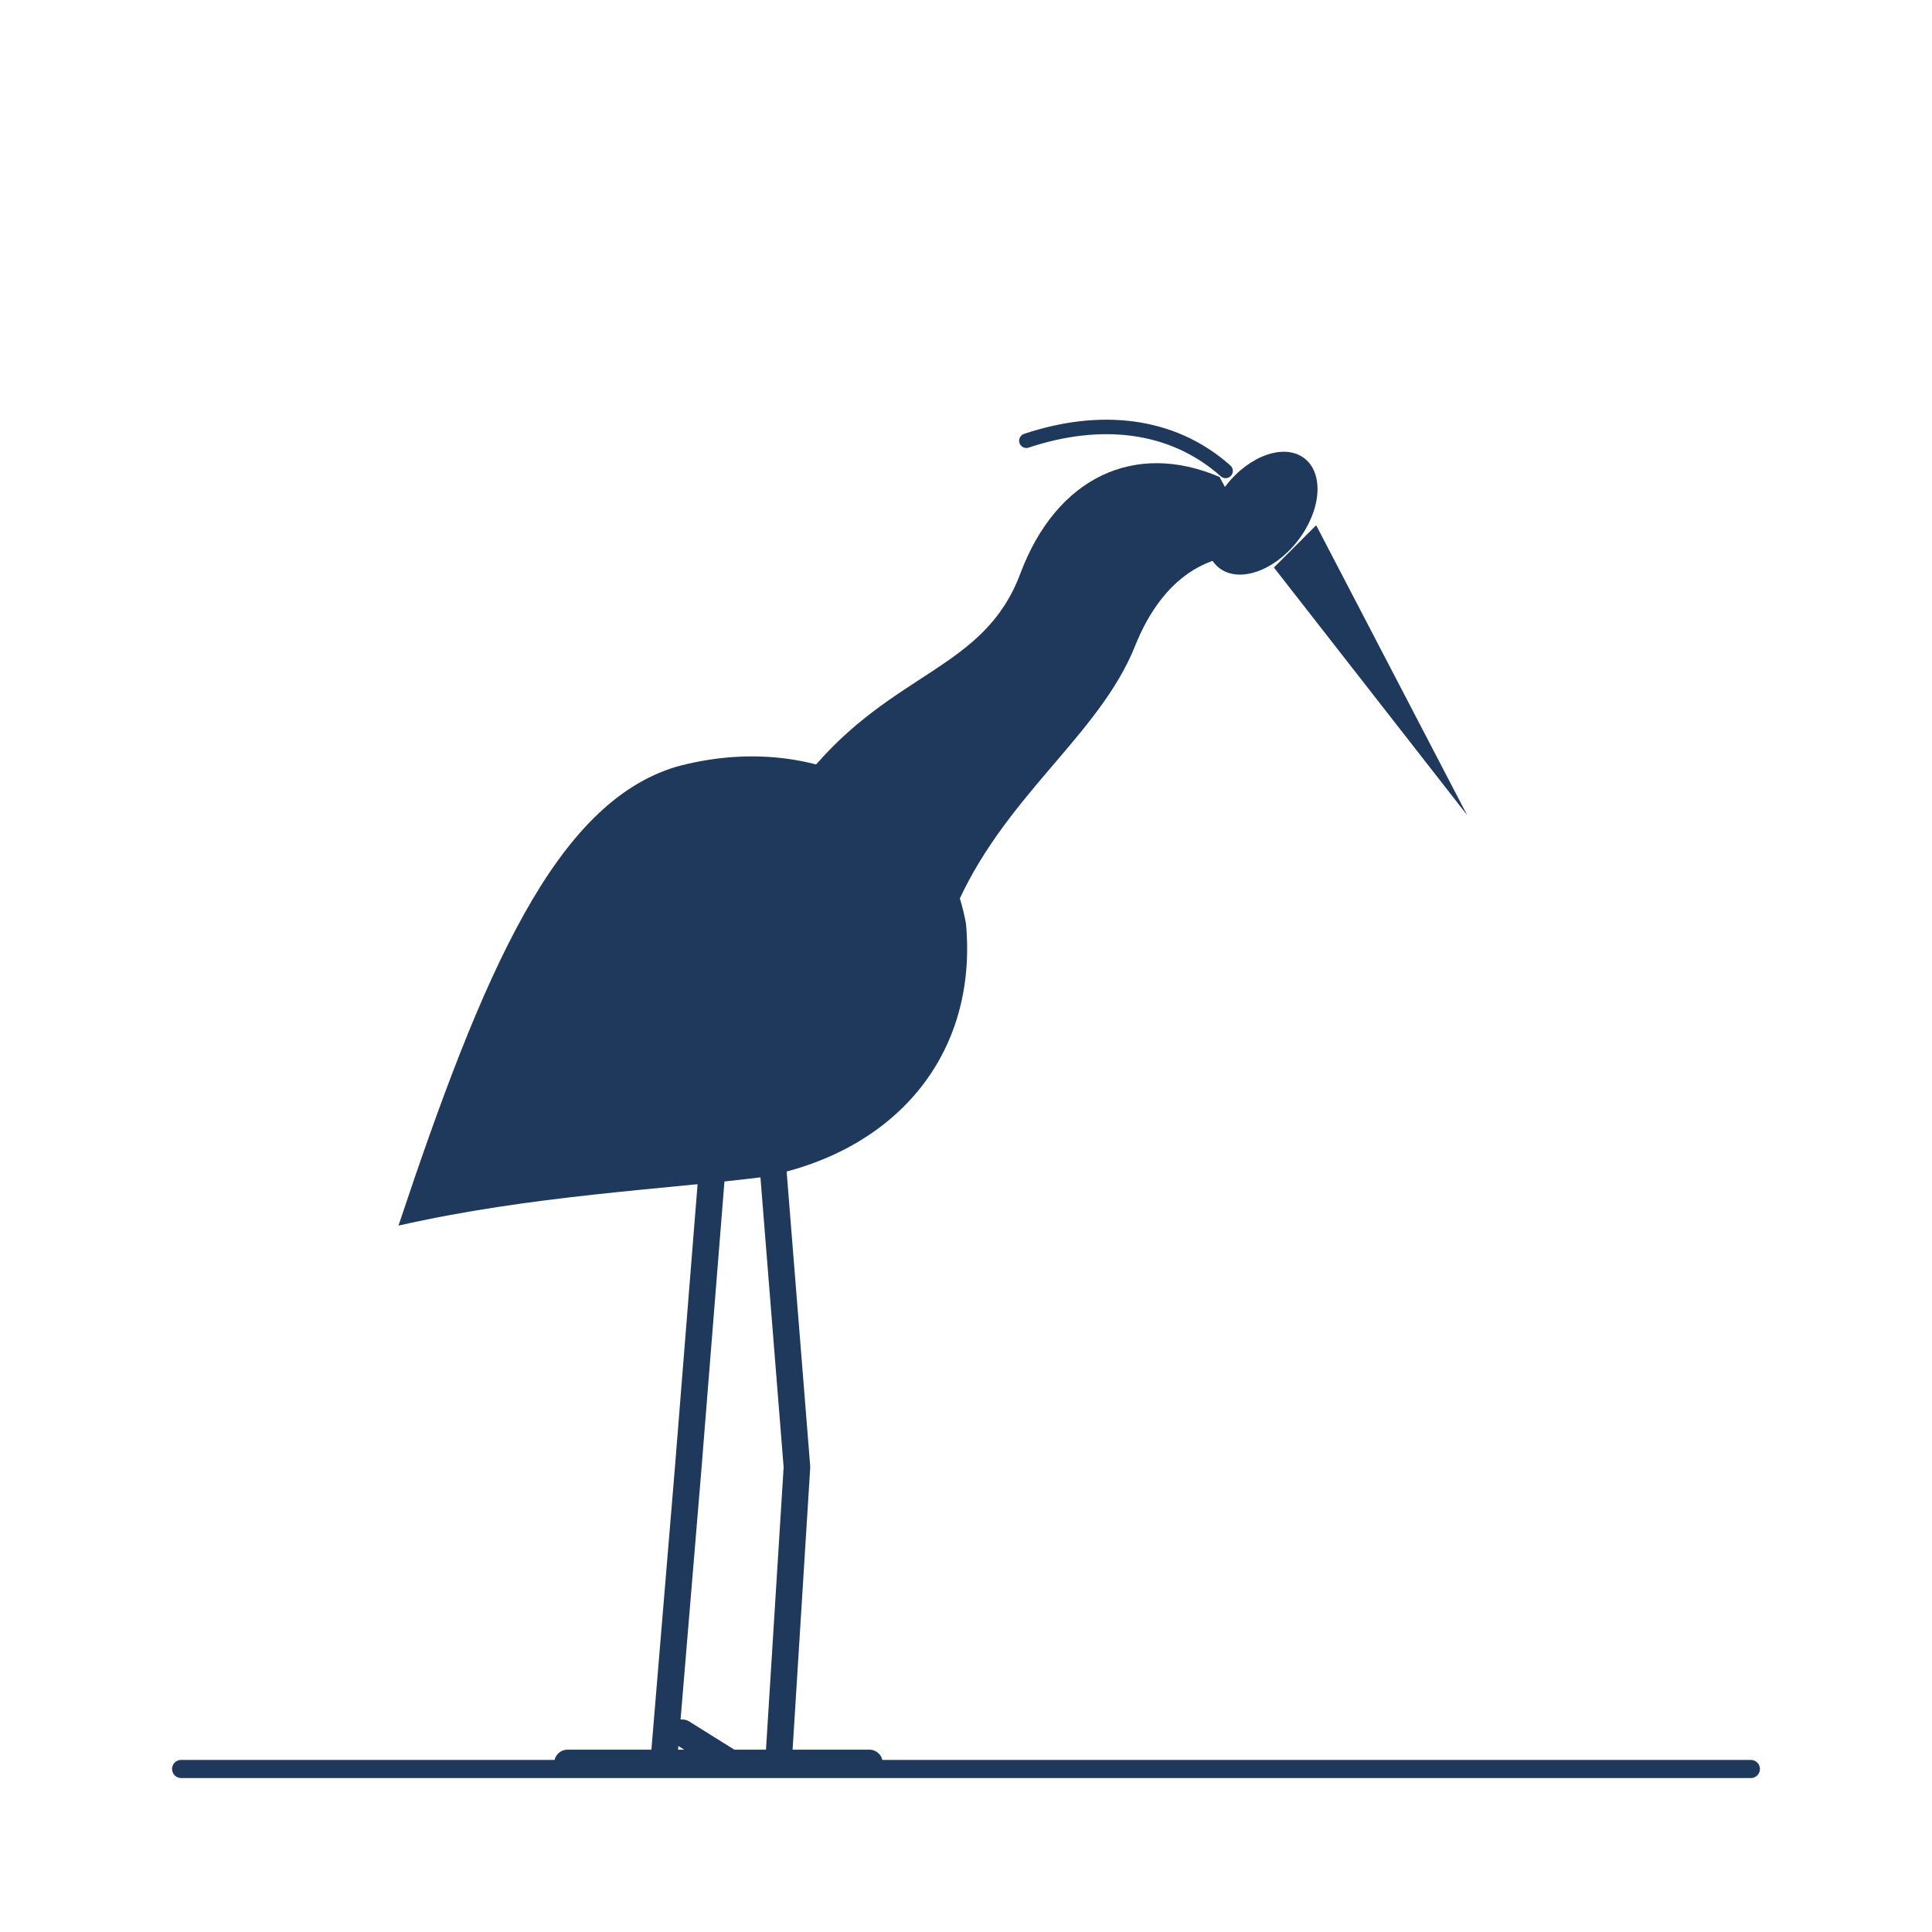
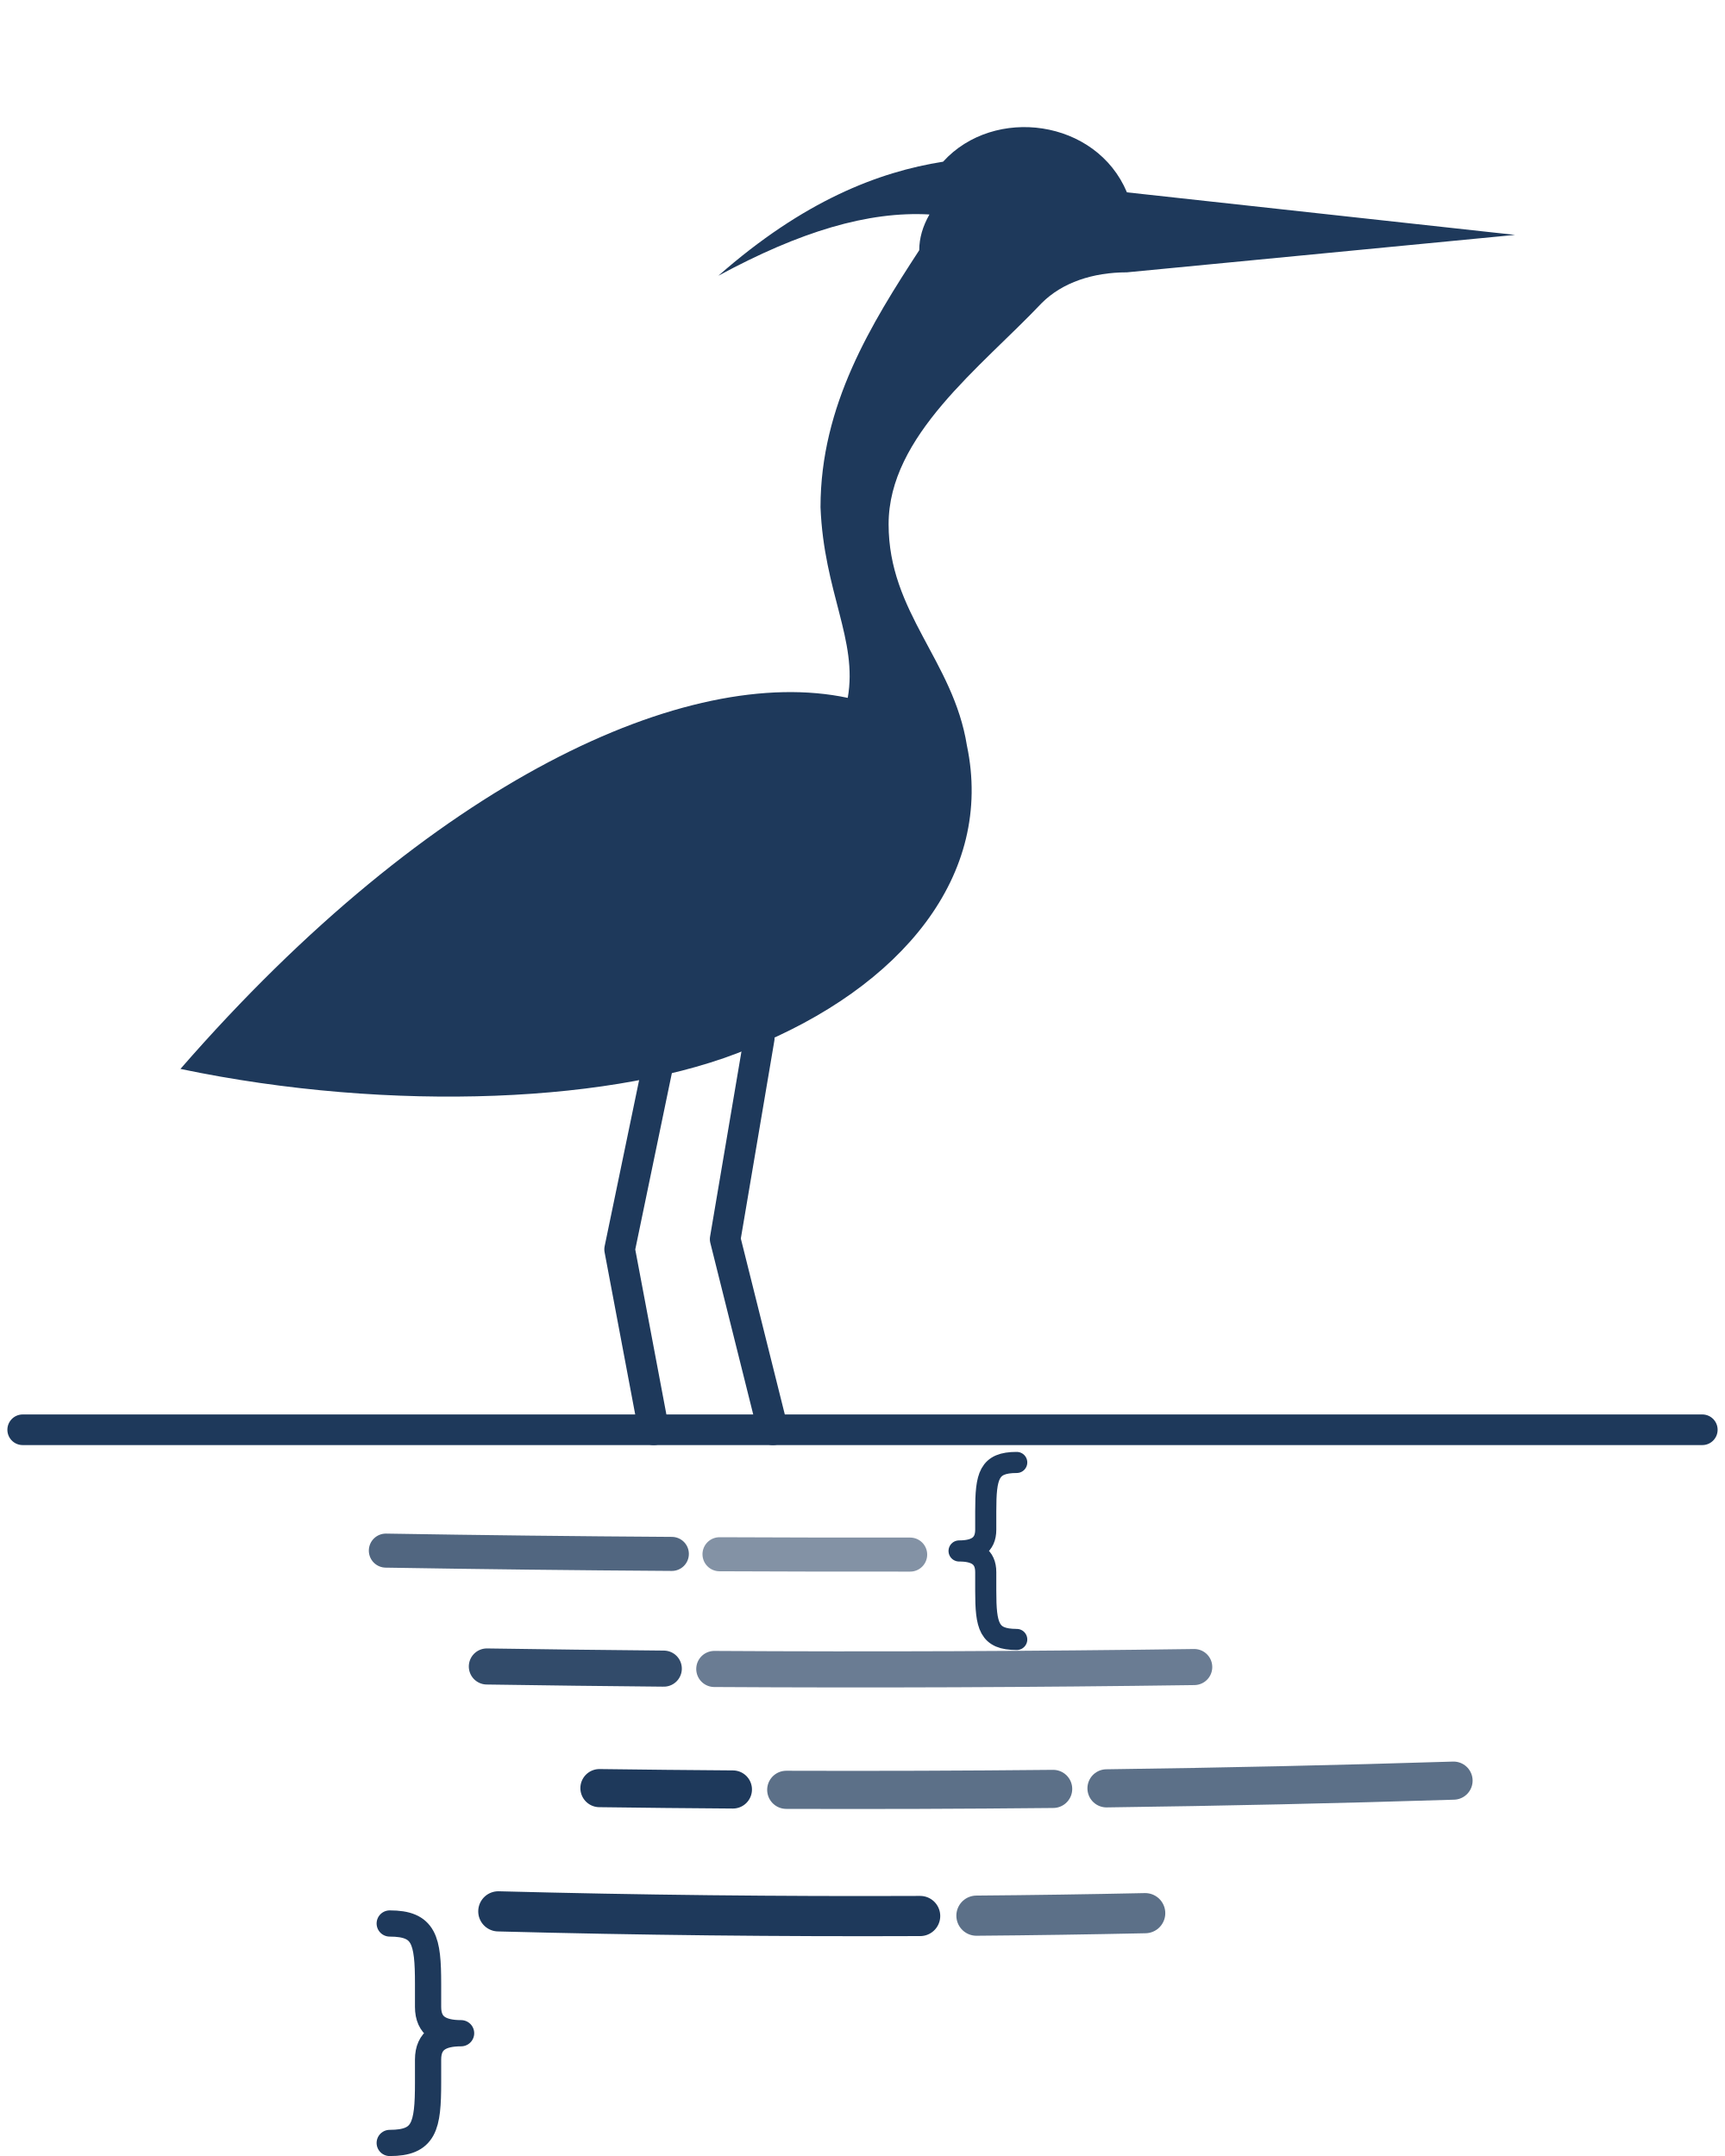
- <svg xmlns="http://www.w3.org/2000/svg" width="128" height="128" viewBox="0 0 128 128" role="img" aria-label="Heron">
-   <g transform="translate(104 6) scale(-0.4 0.4)">
-     <g fill="#1E395B">
-       <path d="M100 138 C104 116 126 106 148 112 C168 118 180 146 194 188 C172 183 150 182 134 180 C112 176 98 160 100 138 Z" />
-       <path d="M126 113 C112 96 97 96 91 80 C85 64 72 58 58 64 L51 77 C61 76 68 82 72 92 C78 107 94 117 102 136 Z" />
-       <ellipse cx="51" cy="70" rx="11.5" ry="7.5" transform="rotate(52 51 70)" />
-       <path d="M42 72 L49 79 L17 120 Z" />
-     </g>
-     <g fill="none" stroke="#1E395B" stroke-linecap="round" stroke-linejoin="round">
-       <path d="M57 63 C66 55 78 54 90 58" stroke-width="2.4" />
-       <path d="M132 178 L128 228 L131 276 M142 178 L146 228 L150 276 M116 277 H139 M139 277 L147 272 M140 277 H166" stroke-width="4.4" />
-     </g>
+ <svg xmlns="http://www.w3.org/2000/svg" viewBox="52 44 152 190" width="152" height="190" role="img" aria-label="Heron">
+   <g transform="translate(40.0 29.6) scale(1.5)">
+     <path d="M97 23.4 L74.2 20.9 C72.4 16.6 66.4 15.8 63.4 19.1 C59.6 19.7 55.2 21.4 50.2 25.8 C55 23.2 59 22 62.6 22.2 C62.2 22.9 62 23.6 62 24.3 C59.2 28.6 56.2 33.4 56.2 39.4 C56.4 44.4 58.4 47.2 57.8 50.6 C48.4 48.6 33.4 55.4 18.6 72.4 C31 75 44.4 74.4 52 71.2 C61 67.6 66.4 61 64.8 53.4 C64 48.4 60.2 45.6 60.2 40.4 C60.2 35.2 65.6 31.2 69.2 27.4 C70.4 26.2 72.2 25.6 74.2 25.6 Z" fill="#1E395B" />
+     <path d="M46.6 72.4 L44.4 83 L46.4 93.6 M52.6 70.6 L50.6 82.4 L53.4 93.6" fill="none" stroke="#1E395B" stroke-width="1.80" stroke-linecap="round" stroke-linejoin="round" />
  </g>
-   <path d="M12 117.2 H116" stroke="#1E395B" stroke-width="1.2" stroke-linecap="round" />
+   <path d="M54.0 170.0 H202.0" stroke="#1E395B" stroke-width="2.7" stroke-linecap="round" fill="none" />
+   <path d="M86.00 180.65 Q98.60 180.86 111.20 180.94" stroke="#1E395B" stroke-opacity="0.77" stroke-width="3.00" stroke-linecap="round" fill="none" />
+   <path d="M115.40 180.97 Q123.80 181.01 132.20 181.00" stroke="#1E395B" stroke-opacity="0.55" stroke-width="3.00" stroke-linecap="round" fill="none" />
+   <path d="M141.59 172.88 C139.13 172.88 138.86 174.05 138.86 177.17 L138.86 178.80 C138.86 180.21 137.93 180.68 136.51 180.68 C137.93 180.68 138.86 181.14 138.86 182.55 L138.86 184.19 C138.86 187.31 139.13 188.48 141.59 188.48" fill="none" stroke="#1E395B" stroke-opacity="1.00" stroke-width="1.86" stroke-linecap="round" stroke-linejoin="round" />
+   <path d="M94.90 190.86 Q102.69 190.98 110.49 191.05" stroke="#1E395B" stroke-opacity="0.91" stroke-width="3.18" stroke-linecap="round" fill="none" />
+   <path d="M114.94 191.08 Q136.09 191.21 157.23 190.91" stroke="#1E395B" stroke-opacity="0.66" stroke-width="3.18" stroke-linecap="round" fill="none" />
+   <path d="M104.82 201.58 Q110.70 201.66 116.58 201.70" stroke="#1E395B" stroke-opacity="1.00" stroke-width="3.36" stroke-linecap="round" fill="none" />
+   <path d="M121.28 201.73 Q133.04 201.77 144.80 201.65" stroke="#1E395B" stroke-opacity="0.72" stroke-width="3.36" stroke-linecap="round" fill="none" />
+   <path d="M149.50 201.60 Q164.79 201.40 180.08 200.92" stroke="#1E395B" stroke-opacity="0.72" stroke-width="3.36" stroke-linecap="round" fill="none" />
+   <path d="M95.91 212.44 Q114.50 212.93 133.08 212.85" stroke="#1E395B" stroke-opacity="1.00" stroke-width="3.54" stroke-linecap="round" fill="none" />
+   <path d="M138.04 212.82 Q145.47 212.76 152.91 212.60" stroke="#1E395B" stroke-opacity="0.72" stroke-width="3.54" stroke-linecap="round" fill="none" />
+   <path d="M86.34 213.51 C89.39 213.51 89.72 214.96 89.72 218.83 L89.72 220.86 C89.72 222.60 90.87 223.18 92.63 223.18 C90.87 223.18 89.72 223.76 89.72 225.50 L89.72 227.54 C89.72 231.40 89.39 232.85 86.34 232.85" fill="none" stroke="#1E395B" stroke-opacity="1.30" stroke-width="2.31" stroke-linecap="round" stroke-linejoin="round" />
</svg>
